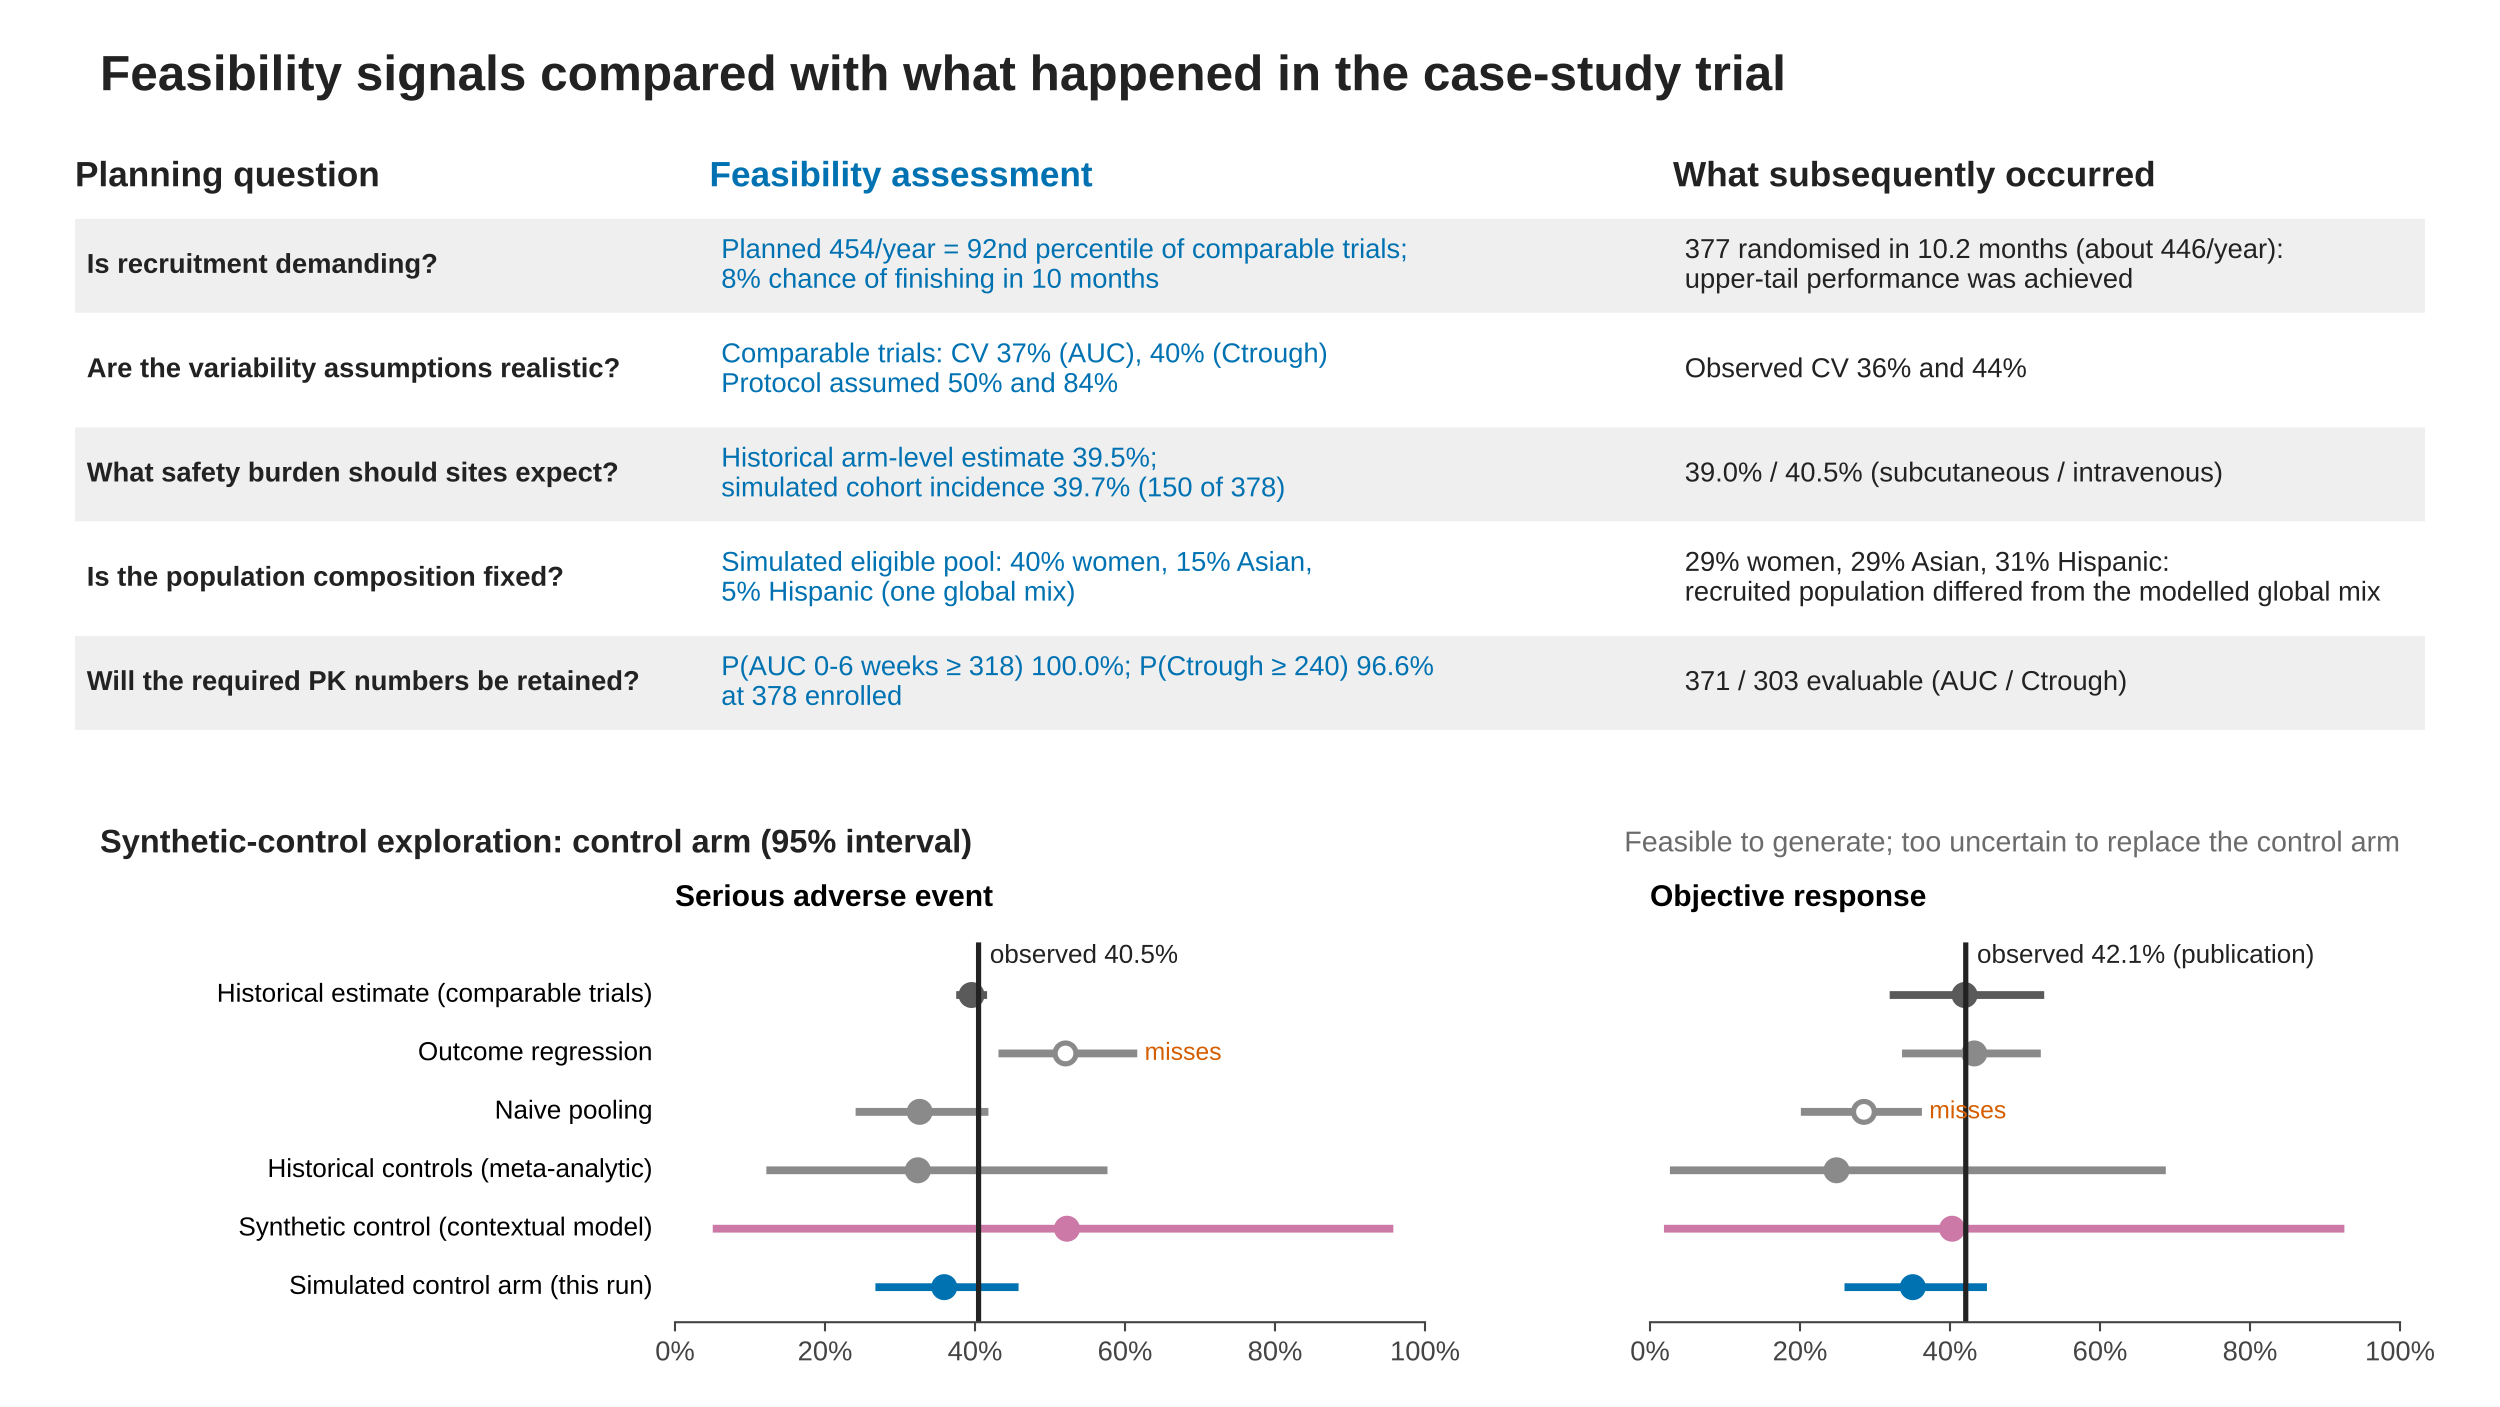
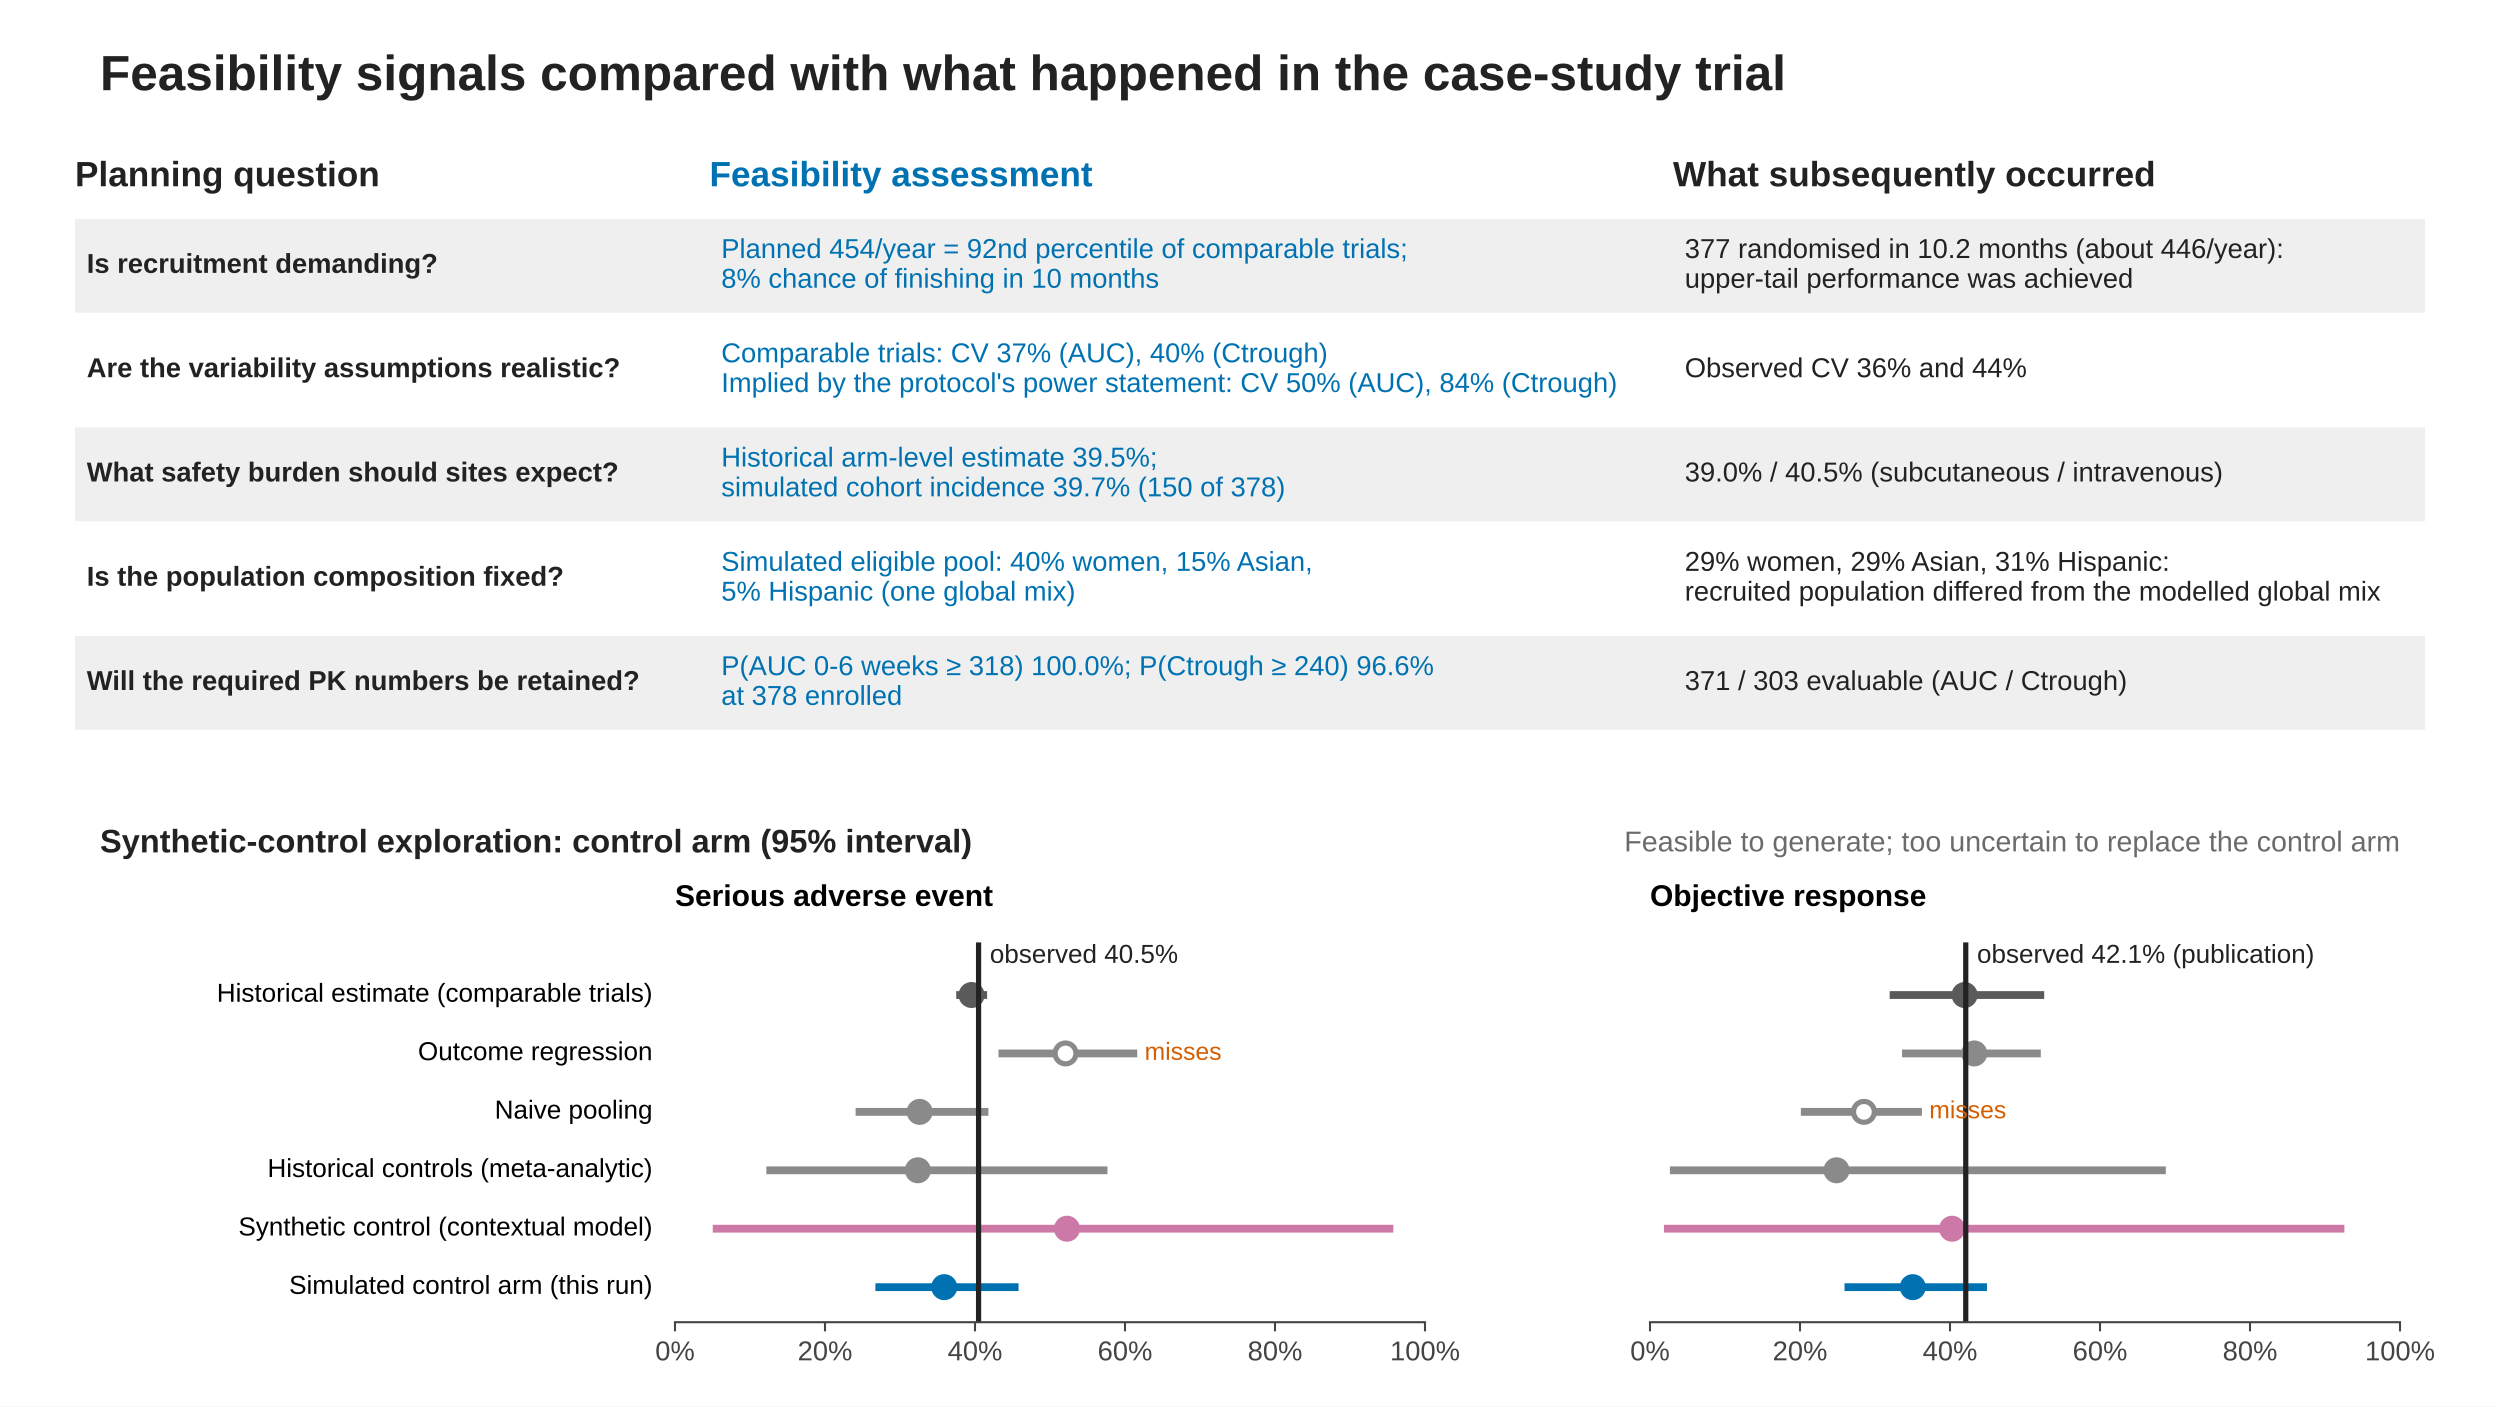
<svg xmlns="http://www.w3.org/2000/svg" xmlns:xlink="http://www.w3.org/1999/xlink" width="959.76pt" height="540pt" viewBox="0 0 959.76 540" version="1.1">
  <defs>
    <style type="text/css">*{stroke-linejoin: round; stroke-linecap: butt}</style>
  </defs>
  <g id="figure_1">
    <g id="patch_1">
      <path d="M 0 540  L 959.76 540  L 959.76 0  L 0 0  z " style="fill: #ffffff" />
    </g>
    <g id="axes_1">
      <g id="patch_2">
-         <path d="M 28.793 84.026  L 930.967 84.026  L 930.967 120.057  L 28.793 120.057  z " clip-path="url(#p54453f4d04)" style="fill: #efefef" />
+         <path d="M 28.793 84.026  L 930.967 84.026  L 930.967 120.057  L 28.793 120.057  z " clip-path="url(#pbb632c94e8)" style="fill: #efefef" />
      </g>
      <g id="patch_3">
-         <path d="M 28.793 124.06  L 930.967 124.06  L 930.967 160.091  L 28.793 160.091  z " clip-path="url(#p54453f4d04)" style="fill: #ffffff" />
+         <path d="M 28.793 124.06  L 930.967 124.06  L 930.967 160.091  L 28.793 160.091  z " clip-path="url(#pbb632c94e8)" style="fill: #ffffff" />
      </g>
      <g id="patch_4">
-         <path d="M 28.793 164.095  L 930.967 164.095  L 930.967 200.126  L 28.793 200.126  z " clip-path="url(#p54453f4d04)" style="fill: #efefef" />
+         <path d="M 28.793 164.095  L 930.967 164.095  L 930.967 200.126  L 28.793 200.126  z " clip-path="url(#pbb632c94e8)" style="fill: #efefef" />
      </g>
      <g id="patch_5">
-         <path d="M 28.793 204.129  L 930.967 204.129  L 930.967 240.16  L 28.793 240.16  z " clip-path="url(#p54453f4d04)" style="fill: #ffffff" />
+         <path d="M 28.793 204.129  L 930.967 204.129  L 930.967 240.16  L 28.793 240.16  z " clip-path="url(#pbb632c94e8)" style="fill: #ffffff" />
      </g>
      <g id="patch_6">
-         <path d="M 28.793 244.164  L 930.967 244.164  L 930.967 280.195  L 28.793 280.195  z " clip-path="url(#p54453f4d04)" style="fill: #efefef" />
+         <path d="M 28.793 244.164  L 930.967 244.164  L 930.967 280.195  L 28.793 280.195  z " clip-path="url(#pbb632c94e8)" style="fill: #efefef" />
      </g>
      <g id="text_1">
        <text style="font-weight: 700; font-size: 13.5px; font-family: 'Arial'; text-anchor: start; fill: #222222" x="28.793" y="71.506" transform="rotate(-0 28.7928 71.50559)">Planning question</text>
      </g>
      <g id="text_2">
        <text style="font-weight: 700; font-size: 13.5px; font-family: 'Arial'; text-anchor: start; fill: #0072b2" x="272.38" y="71.506" transform="rotate(-0 272.3799 71.50559)">Feasibility assessment</text>
      </g>
      <g id="text_3">
        <text style="font-weight: 700; font-size: 13.5px; font-family: 'Arial'; text-anchor: start; fill: #222222" x="642.271" y="71.506" transform="rotate(-0 642.2714 71.50559)">What subsequently occurred</text>
      </g>
      <g id="text_4">
        <text style="font-weight: 700; font-size: 10.5px; font-family: 'Arial'; text-anchor: start; fill: #222222" x="33.304" y="104.759" transform="rotate(-0 33.30367 104.7586)">Is recruitment demanding?</text>
      </g>
      <g id="text_5">
        <text style="font-size: 10.5px; font-family: 'Arial'; fill: #0072b2" transform="translate(276.8908 99.04447)">Planned 454/year = 92nd percentile of comparable trials;</text>
        <text style="font-size: 10.5px; font-family: 'Arial'; fill: #0072b2" transform="translate(276.8908 110.4727)">8% chance of finishing in 10 months</text>
      </g>
      <g id="text_6">
        <text style="font-size: 10.5px; font-family: 'Arial'; fill: #222222" transform="translate(646.7823 99.04457)">377 randomised in 10.2 months (about 446/year):</text>
        <text style="font-size: 10.5px; font-family: 'Arial'; fill: #222222" transform="translate(646.7823 110.4728)">upper-tail performance was achieved</text>
      </g>
      <g id="text_7">
        <text style="font-weight: 700; font-size: 10.5px; font-family: 'Arial'; text-anchor: start; fill: #222222" x="33.304" y="144.793" transform="rotate(-0 33.30367 144.793)">Are the variability assumptions realistic?</text>
      </g>
      <g id="text_8">
-         <text style="font-size: 10.5px; font-family: 'Arial'; fill: #0072b2" transform="translate(276.8908 139.0791)">Comparable trials: CV 37% (AUC), 40% (Ctrough)</text>
-         <text style="font-size: 10.5px; font-family: 'Arial'; fill: #0072b2" transform="translate(276.8908 150.5072)">Protocol assumed 50% and 84%</text>
+         <text style="font-size: 10.5px; font-family: 'Arial'; fill: #0072b2" transform="translate(276.8908 139.079)">Comparable trials: CV 37% (AUC), 40% (Ctrough)</text>
+         <text style="font-size: 10.5px; font-family: 'Arial'; fill: #0072b2" transform="translate(276.8908 150.5071)">Implied by the protocol's power statement: CV 50% (AUC), 84% (Ctrough)</text>
      </g>
      <g id="text_9">
        <text style="font-size: 10.5px; font-family: 'Arial'; text-anchor: start; fill: #222222" x="646.782" y="144.796" transform="rotate(-0 646.7823 144.7961)">Observed CV 36% and 44%</text>
      </g>
      <g id="text_10">
        <text style="font-weight: 700; font-size: 10.5px; font-family: 'Arial'; text-anchor: start; fill: #222222" x="33.304" y="184.828" transform="rotate(-0 33.30367 184.8275)">What safety burden should sites expect?</text>
      </g>
      <g id="text_11">
        <text style="font-size: 10.5px; font-family: 'Arial'; fill: #0072b2" transform="translate(276.8908 179.1135)">Historical arm-level estimate 39.5%;</text>
        <text style="font-size: 10.5px; font-family: 'Arial'; fill: #0072b2" transform="translate(276.8908 190.5415)">simulated cohort incidence 39.7% (150 of 378)</text>
      </g>
      <g id="text_12">
        <text style="font-size: 10.5px; font-family: 'Arial'; text-anchor: start; fill: #222222" x="646.782" y="184.828" transform="rotate(-0 646.7823 184.8275)">39.0% / 40.5% (subcutaneous / intravenous)</text>
      </g>
      <g id="text_13">
        <text style="font-weight: 700; font-size: 10.5px; font-family: 'Arial'; text-anchor: start; fill: #222222" x="33.304" y="224.862" transform="rotate(-0 33.30367 224.8621)">Is the population composition fixed?</text>
      </g>
      <g id="text_14">
        <text style="font-size: 10.5px; font-family: 'Arial'; fill: #0072b2" transform="translate(276.8908 219.1479)">Simulated eligible pool: 40% women, 15% Asian,</text>
        <text style="font-size: 10.5px; font-family: 'Arial'; fill: #0072b2" transform="translate(276.8908 230.5761)">5% Hispanic (one global mix)</text>
      </g>
      <g id="text_15">
        <text style="font-size: 10.5px; font-family: 'Arial'; fill: #222222" transform="translate(646.7823 219.148)">29% women, 29% Asian, 31% Hispanic:</text>
        <text style="font-size: 10.5px; font-family: 'Arial'; fill: #222222" transform="translate(646.7823 230.576)">recruited population differed from the modelled global mix</text>
      </g>
      <g id="text_16">
        <text style="font-weight: 700; font-size: 10.5px; font-family: 'Arial'; text-anchor: start; fill: #222222" x="33.304" y="264.897" transform="rotate(-0 33.30367 264.8966)">Will the required PK numbers be retained?</text>
      </g>
      <g id="text_17">
        <text style="font-size: 10.5px; font-family: 'Arial'; fill: #0072b2" transform="translate(276.8908 259.1825)">P(AUC 0-6 weeks ≥ 318) 100.0%; P(Ctrough ≥ 240) 96.6%</text>
        <text style="font-size: 10.5px; font-family: 'Arial'; fill: #0072b2" transform="translate(276.8908 270.6107)">at 378 enrolled</text>
      </g>
      <g id="text_18">
        <text style="font-size: 10.5px; font-family: 'Arial'; text-anchor: start; fill: #222222" x="646.782" y="264.896" transform="rotate(-0 646.7823 264.8965)">371 / 303 evaluable (AUC / Ctrough)</text>
      </g>
    </g>
    <g id="axes_2">
      <g id="patch_7">
        <path d="M 259.135 507.6  L 547.063 507.6  L 547.063 361.8  L 259.135 361.8  z " style="fill: #ffffff" />
      </g>
      <g id="matplotlib.axis_1">
        <g id="xtick_1">
          <g id="line2d_1">
            <defs>
-               <path id="me79527a968" d="M 0 0  L 0 3.5  " style="stroke: #444444; stroke-width: 0.8" />
+               <path id="m5afe2fa477" d="M 0 0  L 0 3.5  " style="stroke: #444444; stroke-width: 0.8" />
            </defs>
            <g>
-               <use xlink:href="#me79527a968" x="259.135" y="507.6" style="fill: #444444; stroke: #444444; stroke-width: 0.8" />
+               <use xlink:href="#m5afe2fa477" x="259.135" y="507.6" style="fill: #444444; stroke: #444444; stroke-width: 0.8" />
            </g>
          </g>
          <g id="text_19">
            <text style="font-size: 10.5px; font-family: 'Arial'; text-anchor: middle; fill: #444444" x="259.135" y="522.244" transform="rotate(-0 259.1352 522.2443)">0%</text>
          </g>
        </g>
        <g id="xtick_2">
          <g id="line2d_2">
            <g>
-               <use xlink:href="#me79527a968" x="316.721" y="507.6" style="fill: #444444; stroke: #444444; stroke-width: 0.8" />
+               <use xlink:href="#m5afe2fa477" x="316.721" y="507.6" style="fill: #444444; stroke: #444444; stroke-width: 0.8" />
            </g>
          </g>
          <g id="text_20">
            <text style="font-size: 10.5px; font-family: 'Arial'; text-anchor: middle; fill: #444444" x="316.721" y="522.244" transform="rotate(-0 316.7208 522.2443)">20%</text>
          </g>
        </g>
        <g id="xtick_3">
          <g id="line2d_3">
            <g>
-               <use xlink:href="#me79527a968" x="374.306" y="507.6" style="fill: #444444; stroke: #444444; stroke-width: 0.8" />
+               <use xlink:href="#m5afe2fa477" x="374.306" y="507.6" style="fill: #444444; stroke: #444444; stroke-width: 0.8" />
            </g>
          </g>
          <g id="text_21">
            <text style="font-size: 10.5px; font-family: 'Arial'; text-anchor: middle; fill: #444444" x="374.306" y="522.244" transform="rotate(-0 374.3064 522.2443)">40%</text>
          </g>
        </g>
        <g id="xtick_4">
          <g id="line2d_4">
            <g>
-               <use xlink:href="#me79527a968" x="431.892" y="507.6" style="fill: #444444; stroke: #444444; stroke-width: 0.8" />
+               <use xlink:href="#m5afe2fa477" x="431.892" y="507.6" style="fill: #444444; stroke: #444444; stroke-width: 0.8" />
            </g>
          </g>
          <g id="text_22">
            <text style="font-size: 10.5px; font-family: 'Arial'; text-anchor: middle; fill: #444444" x="431.892" y="522.244" transform="rotate(-0 431.892 522.2443)">60%</text>
          </g>
        </g>
        <g id="xtick_5">
          <g id="line2d_5">
            <g>
-               <use xlink:href="#me79527a968" x="489.478" y="507.6" style="fill: #444444; stroke: #444444; stroke-width: 0.8" />
+               <use xlink:href="#m5afe2fa477" x="489.478" y="507.6" style="fill: #444444; stroke: #444444; stroke-width: 0.8" />
            </g>
          </g>
          <g id="text_23">
            <text style="font-size: 10.5px; font-family: 'Arial'; text-anchor: middle; fill: #444444" x="489.478" y="522.244" transform="rotate(-0 489.4776 522.2443)">80%</text>
          </g>
        </g>
        <g id="xtick_6">
          <g id="line2d_6">
            <g>
-               <use xlink:href="#me79527a968" x="547.063" y="507.6" style="fill: #444444; stroke: #444444; stroke-width: 0.8" />
+               <use xlink:href="#m5afe2fa477" x="547.063" y="507.6" style="fill: #444444; stroke: #444444; stroke-width: 0.8" />
            </g>
          </g>
          <g id="text_24">
            <text style="font-size: 10.5px; font-family: 'Arial'; text-anchor: middle; fill: #444444" x="547.063" y="522.244" transform="rotate(-0 547.0632 522.2443)">100%</text>
          </g>
        </g>
      </g>
      <g id="matplotlib.axis_2" />
      <g id="line2d_7">
-         <path d="M 368.589 381.988  L 377.447 381.988  " clip-path="url(#p40ce3b2226)" style="fill: none; stroke: #5a5a5a; stroke-width: 3; stroke-linecap: square" />
+         <path d="M 368.589 381.988  L 377.447 381.988  " clip-path="url(#pe11c8e066f)" style="fill: none; stroke: #5a5a5a; stroke-width: 3; stroke-linecap: square" />
      </g>
      <g id="line2d_8">
        <defs>
-           <path id="m52ab4c3f67" d="M 0 4  C 1.061 4 2.078 3.579 2.828 2.828  C 3.579 2.078 4 1.061 4 0  C 4 -1.061 3.579 -2.078 2.828 -2.828  C 2.078 -3.579 1.061 -4 0 -4  C -1.061 -4 -2.078 -3.579 -2.828 -2.828  C -3.579 -2.078 -4 -1.061 -4 0  C -4 1.061 -3.579 2.078 -2.828 2.828  C -2.078 3.579 -1.061 4 0 4  z " style="stroke: #5a5a5a; stroke-width: 2" />
+           <path id="mb2415d79a4" d="M 0 4  C 1.061 4 2.078 3.579 2.828 2.828  C 3.579 2.078 4 1.061 4 0  C 4 -1.061 3.579 -2.078 2.828 -2.828  C 2.078 -3.579 1.061 -4 0 -4  C -1.061 -4 -2.078 -3.579 -2.828 -2.828  C -3.579 -2.078 -4 -1.061 -4 0  C -4 1.061 -3.579 2.078 -2.828 2.828  C -2.078 3.579 -1.061 4 0 4  z " style="stroke: #5a5a5a; stroke-width: 2" />
        </defs>
-         <g clip-path="url(#p40ce3b2226)">
-           <use xlink:href="#m52ab4c3f67" x="372.988" y="381.988" style="fill: #5a5a5a; stroke: #5a5a5a; stroke-width: 2" />
+         <g clip-path="url(#pe11c8e066f)">
+           <use xlink:href="#mb2415d79a4" x="372.988" y="381.988" style="fill: #5a5a5a; stroke: #5a5a5a; stroke-width: 2" />
        </g>
      </g>
      <g id="line2d_9">
-         <path d="M 384.818 404.418  L 435.091 404.418  " clip-path="url(#p40ce3b2226)" style="fill: none; stroke: #8a8a8a; stroke-width: 3; stroke-linecap: square" />
+         <path d="M 384.818 404.418  L 435.091 404.418  " clip-path="url(#pe11c8e066f)" style="fill: none; stroke: #8a8a8a; stroke-width: 3; stroke-linecap: square" />
      </g>
      <g id="line2d_10">
        <defs>
-           <path id="m1131852c77" d="M 0 4  C 1.061 4 2.078 3.579 2.828 2.828  C 3.579 2.078 4 1.061 4 0  C 4 -1.061 3.579 -2.078 2.828 -2.828  C 2.078 -3.579 1.061 -4 0 -4  C -1.061 -4 -2.078 -3.579 -2.828 -2.828  C -3.579 -2.078 -4 -1.061 -4 0  C -4 1.061 -3.579 2.078 -2.828 2.828  C -2.078 3.579 -1.061 4 0 4  z " style="stroke: #8a8a8a; stroke-width: 2" />
+           <path id="meb98019bd3" d="M 0 4  C 1.061 4 2.078 3.579 2.828 2.828  C 3.579 2.078 4 1.061 4 0  C 4 -1.061 3.579 -2.078 2.828 -2.828  C 2.078 -3.579 1.061 -4 0 -4  C -1.061 -4 -2.078 -3.579 -2.828 -2.828  C -3.579 -2.078 -4 -1.061 -4 0  C -4 1.061 -3.579 2.078 -2.828 2.828  C -2.078 3.579 -1.061 4 0 4  z " style="stroke: #8a8a8a; stroke-width: 2" />
        </defs>
-         <g clip-path="url(#p40ce3b2226)">
-           <use xlink:href="#m1131852c77" x="409.059" y="404.418" style="fill: #ffffff; stroke: #8a8a8a; stroke-width: 2" />
+         <g clip-path="url(#pe11c8e066f)">
+           <use xlink:href="#meb98019bd3" x="409.059" y="404.418" style="fill: #ffffff; stroke: #8a8a8a; stroke-width: 2" />
        </g>
      </g>
      <g id="line2d_11">
-         <path d="M 329.975 426.849  L 377.963 426.849  " clip-path="url(#p40ce3b2226)" style="fill: none; stroke: #8a8a8a; stroke-width: 3; stroke-linecap: square" />
+         <path d="M 329.975 426.849  L 377.963 426.849  " clip-path="url(#pe11c8e066f)" style="fill: none; stroke: #8a8a8a; stroke-width: 3; stroke-linecap: square" />
      </g>
      <g id="line2d_12">
        <defs>
-           <path id="m721f078082" d="M 0 4  C 1.061 4 2.078 3.579 2.828 2.828  C 3.579 2.078 4 1.061 4 0  C 4 -1.061 3.579 -2.078 2.828 -2.828  C 2.078 -3.579 1.061 -4 0 -4  C -1.061 -4 -2.078 -3.579 -2.828 -2.828  C -3.579 -2.078 -4 -1.061 -4 0  C -4 1.061 -3.579 2.078 -2.828 2.828  C -2.078 3.579 -1.061 4 0 4  z " style="stroke: #8a8a8a; stroke-width: 2" />
+           <path id="m1074467bf6" d="M 0 4  C 1.061 4 2.078 3.579 2.828 2.828  C 3.579 2.078 4 1.061 4 0  C 4 -1.061 3.579 -2.078 2.828 -2.828  C 2.078 -3.579 1.061 -4 0 -4  C -1.061 -4 -2.078 -3.579 -2.828 -2.828  C -3.579 -2.078 -4 -1.061 -4 0  C -4 1.061 -3.579 2.078 -2.828 2.828  C -2.078 3.579 -1.061 4 0 4  z " style="stroke: #8a8a8a; stroke-width: 2" />
        </defs>
-         <g clip-path="url(#p40ce3b2226)">
-           <use xlink:href="#m721f078082" x="353.058" y="426.849" style="fill: #8a8a8a; stroke: #8a8a8a; stroke-width: 2" />
+         <g clip-path="url(#pe11c8e066f)">
+           <use xlink:href="#m1074467bf6" x="353.058" y="426.849" style="fill: #8a8a8a; stroke: #8a8a8a; stroke-width: 2" />
        </g>
      </g>
      <g id="line2d_13">
-         <path d="M 295.697 449.28  L 423.665 449.28  " clip-path="url(#p40ce3b2226)" style="fill: none; stroke: #8a8a8a; stroke-width: 3; stroke-linecap: square" />
+         <path d="M 295.697 449.28  L 423.665 449.28  " clip-path="url(#pe11c8e066f)" style="fill: none; stroke: #8a8a8a; stroke-width: 3; stroke-linecap: square" />
      </g>
      <g id="line2d_14">
-         <g clip-path="url(#p40ce3b2226)">
-           <use xlink:href="#m721f078082" x="352.369" y="449.28" style="fill: #8a8a8a; stroke: #8a8a8a; stroke-width: 2" />
+         <g clip-path="url(#pe11c8e066f)">
+           <use xlink:href="#m1074467bf6" x="352.369" y="449.28" style="fill: #8a8a8a; stroke: #8a8a8a; stroke-width: 2" />
        </g>
      </g>
      <g id="line2d_15">
-         <path d="M 275.131 471.711  L 533.409 471.711  " clip-path="url(#p40ce3b2226)" style="fill: none; stroke: #cc79a7; stroke-width: 3; stroke-linecap: square" />
+         <path d="M 275.131 471.711  L 533.409 471.711  " clip-path="url(#pe11c8e066f)" style="fill: none; stroke: #cc79a7; stroke-width: 3; stroke-linecap: square" />
      </g>
      <g id="line2d_16">
        <defs>
-           <path id="m988fdffa60" d="M 0 4  C 1.061 4 2.078 3.579 2.828 2.828  C 3.579 2.078 4 1.061 4 0  C 4 -1.061 3.579 -2.078 2.828 -2.828  C 2.078 -3.579 1.061 -4 0 -4  C -1.061 -4 -2.078 -3.579 -2.828 -2.828  C -3.579 -2.078 -4 -1.061 -4 0  C -4 1.061 -3.579 2.078 -2.828 2.828  C -2.078 3.579 -1.061 4 0 4  z " style="stroke: #cc79a7; stroke-width: 2" />
+           <path id="m1482a510de" d="M 0 4  C 1.061 4 2.078 3.579 2.828 2.828  C 3.579 2.078 4 1.061 4 0  C 4 -1.061 3.579 -2.078 2.828 -2.828  C 2.078 -3.579 1.061 -4 0 -4  C -1.061 -4 -2.078 -3.579 -2.828 -2.828  C -3.579 -2.078 -4 -1.061 -4 0  C -4 1.061 -3.579 2.078 -2.828 2.828  C -2.078 3.579 -1.061 4 0 4  z " style="stroke: #cc79a7; stroke-width: 2" />
        </defs>
-         <g clip-path="url(#p40ce3b2226)">
-           <use xlink:href="#m988fdffa60" x="409.611" y="471.711" style="fill: #cc79a7; stroke: #cc79a7; stroke-width: 2" />
+         <g clip-path="url(#pe11c8e066f)">
+           <use xlink:href="#m1482a510de" x="409.611" y="471.711" style="fill: #cc79a7; stroke: #cc79a7; stroke-width: 2" />
        </g>
      </g>
      <g id="line2d_17">
-         <path d="M 337.567 494.142  L 389.531 494.142  " clip-path="url(#p40ce3b2226)" style="fill: none; stroke: #0072b2; stroke-width: 3; stroke-linecap: square" />
+         <path d="M 337.567 494.142  L 389.531 494.142  " clip-path="url(#pe11c8e066f)" style="fill: none; stroke: #0072b2; stroke-width: 3; stroke-linecap: square" />
      </g>
      <g id="line2d_18">
        <defs>
-           <path id="m7f3be0f278" d="M 0 4  C 1.061 4 2.078 3.579 2.828 2.828  C 3.579 2.078 4 1.061 4 0  C 4 -1.061 3.579 -2.078 2.828 -2.828  C 2.078 -3.579 1.061 -4 0 -4  C -1.061 -4 -2.078 -3.579 -2.828 -2.828  C -3.579 -2.078 -4 -1.061 -4 0  C -4 1.061 -3.579 2.078 -2.828 2.828  C -2.078 3.579 -1.061 4 0 4  z " style="stroke: #0072b2; stroke-width: 2" />
+           <path id="m03a215139a" d="M 0 4  C 1.061 4 2.078 3.579 2.828 2.828  C 3.579 2.078 4 1.061 4 0  C 4 -1.061 3.579 -2.078 2.828 -2.828  C 2.078 -3.579 1.061 -4 0 -4  C -1.061 -4 -2.078 -3.579 -2.828 -2.828  C -3.579 -2.078 -4 -1.061 -4 0  C -4 1.061 -3.579 2.078 -2.828 2.828  C -2.078 3.579 -1.061 4 0 4  z " style="stroke: #0072b2; stroke-width: 2" />
        </defs>
-         <g clip-path="url(#p40ce3b2226)">
-           <use xlink:href="#m7f3be0f278" x="362.494" y="494.142" style="fill: #0072b2; stroke: #0072b2; stroke-width: 2" />
+         <g clip-path="url(#pe11c8e066f)">
+           <use xlink:href="#m03a215139a" x="362.494" y="494.142" style="fill: #0072b2; stroke: #0072b2; stroke-width: 2" />
        </g>
      </g>
      <g id="line2d_19">
-         <path d="M 375.677 507.6  L 375.677 361.8  " clip-path="url(#p40ce3b2226)" style="fill: none; stroke: #222222; stroke-width: 2; stroke-linecap: square" />
+         <path d="M 375.677 507.6  L 375.677 361.8  " clip-path="url(#pe11c8e066f)" style="fill: none; stroke: #222222; stroke-width: 2; stroke-linecap: square" />
      </g>
      <g id="patch_8">
        <path d="M 259.135 507.6  L 547.063 507.6  " style="fill: none; stroke: #444444; stroke-width: 0.8; stroke-linejoin: miter; stroke-linecap: square" />
      </g>
      <g id="text_25">
        <text style="font-size: 10px; font-family: 'Arial'; text-anchor: end" x="250.497" y="384.575" transform="rotate(-0 250.4974 384.5755)">Historical estimate (comparable trials)</text>
      </g>
      <g id="text_26">
        <text style="font-size: 9.5px; font-family: 'Arial'; text-anchor: start; fill: #d55e00" x="439.41" y="406.877" transform="rotate(-0 439.4101 406.877)">misses</text>
      </g>
      <g id="text_27">
        <text style="font-size: 10px; font-family: 'Arial'; text-anchor: end" x="250.497" y="407.009" transform="rotate(-0 250.4974 407.0091)">Outcome regression</text>
      </g>
      <g id="text_28">
        <text style="font-size: 10px; font-family: 'Arial'; text-anchor: end" x="250.497" y="429.437" transform="rotate(-0 250.4974 429.437)">Naive pooling</text>
      </g>
      <g id="text_29">
        <text style="font-size: 10px; font-family: 'Arial'; text-anchor: end" x="250.497" y="451.868" transform="rotate(-0 250.4974 451.8678)">Historical controls (meta-analytic)</text>
      </g>
      <g id="text_30">
        <text style="font-size: 10px; font-family: 'Arial'; text-anchor: end" x="250.497" y="474.299" transform="rotate(-0 250.4974 474.2986)">Synthetic control (contextual model)</text>
      </g>
      <g id="text_31">
        <text style="font-size: 10px; font-family: 'Arial'; text-anchor: end" x="250.497" y="496.729" transform="rotate(-0 250.4974 496.7293)">Simulated control arm (this run)</text>
      </g>
      <g id="text_32">
        <text style="font-size: 10px; font-family: 'Arial'; text-anchor: start; fill: #222222" x="379.996" y="369.651" transform="rotate(-0 379.9964 369.6508)">observed 40.5%</text>
      </g>
      <g id="text_33">
        <text style="font-weight: 700; font-size: 11.5px; font-family: 'Arial'; text-anchor: start" x="259.135" y="347.8" transform="rotate(-0 259.1352 347.8)">Serious adverse event</text>
      </g>
    </g>
    <g id="axes_3">
      <g id="patch_9">
        <path d="M 633.442 507.6  L 921.37 507.6  L 921.37 361.8  L 633.442 361.8  z " style="fill: #ffffff" />
      </g>
      <g id="matplotlib.axis_3">
        <g id="xtick_7">
          <g id="line2d_20">
            <g>
-               <use xlink:href="#me79527a968" x="633.442" y="507.6" style="fill: #444444; stroke: #444444; stroke-width: 0.8" />
+               <use xlink:href="#m5afe2fa477" x="633.442" y="507.6" style="fill: #444444; stroke: #444444; stroke-width: 0.8" />
            </g>
          </g>
          <g id="text_34">
            <text style="font-size: 10.5px; font-family: 'Arial'; text-anchor: middle; fill: #444444" x="633.442" y="522.244" transform="rotate(-0 633.4416 522.2443)">0%</text>
          </g>
        </g>
        <g id="xtick_8">
          <g id="line2d_21">
            <g>
-               <use xlink:href="#me79527a968" x="691.027" y="507.6" style="fill: #444444; stroke: #444444; stroke-width: 0.8" />
+               <use xlink:href="#m5afe2fa477" x="691.027" y="507.6" style="fill: #444444; stroke: #444444; stroke-width: 0.8" />
            </g>
          </g>
          <g id="text_35">
            <text style="font-size: 10.5px; font-family: 'Arial'; text-anchor: middle; fill: #444444" x="691.027" y="522.244" transform="rotate(-0 691.0272 522.2443)">20%</text>
          </g>
        </g>
        <g id="xtick_9">
          <g id="line2d_22">
            <g>
-               <use xlink:href="#me79527a968" x="748.613" y="507.6" style="fill: #444444; stroke: #444444; stroke-width: 0.8" />
+               <use xlink:href="#m5afe2fa477" x="748.613" y="507.6" style="fill: #444444; stroke: #444444; stroke-width: 0.8" />
            </g>
          </g>
          <g id="text_36">
            <text style="font-size: 10.5px; font-family: 'Arial'; text-anchor: middle; fill: #444444" x="748.613" y="522.244" transform="rotate(-0 748.6128 522.2443)">40%</text>
          </g>
        </g>
        <g id="xtick_10">
          <g id="line2d_23">
            <g>
-               <use xlink:href="#me79527a968" x="806.198" y="507.6" style="fill: #444444; stroke: #444444; stroke-width: 0.8" />
+               <use xlink:href="#m5afe2fa477" x="806.198" y="507.6" style="fill: #444444; stroke: #444444; stroke-width: 0.8" />
            </g>
          </g>
          <g id="text_37">
            <text style="font-size: 10.5px; font-family: 'Arial'; text-anchor: middle; fill: #444444" x="806.198" y="522.244" transform="rotate(-0 806.1984 522.2443)">60%</text>
          </g>
        </g>
        <g id="xtick_11">
          <g id="line2d_24">
            <g>
-               <use xlink:href="#me79527a968" x="863.784" y="507.6" style="fill: #444444; stroke: #444444; stroke-width: 0.8" />
+               <use xlink:href="#m5afe2fa477" x="863.784" y="507.6" style="fill: #444444; stroke: #444444; stroke-width: 0.8" />
            </g>
          </g>
          <g id="text_38">
            <text style="font-size: 10.5px; font-family: 'Arial'; text-anchor: middle; fill: #444444" x="863.784" y="522.244" transform="rotate(-0 863.784 522.2443)">80%</text>
          </g>
        </g>
        <g id="xtick_12">
          <g id="line2d_25">
            <g>
-               <use xlink:href="#me79527a968" x="921.37" y="507.6" style="fill: #444444; stroke: #444444; stroke-width: 0.8" />
+               <use xlink:href="#m5afe2fa477" x="921.37" y="507.6" style="fill: #444444; stroke: #444444; stroke-width: 0.8" />
            </g>
          </g>
          <g id="text_39">
            <text style="font-size: 10.5px; font-family: 'Arial'; text-anchor: middle; fill: #444444" x="921.37" y="522.244" transform="rotate(-0 921.3696 522.2443)">100%</text>
          </g>
        </g>
      </g>
      <g id="matplotlib.axis_4" />
      <g id="line2d_26">
-         <path d="M 726.955 381.988  L 783.274 381.988  " clip-path="url(#pb3260fe86a)" style="fill: none; stroke: #5a5a5a; stroke-width: 3; stroke-linecap: square" />
+         <path d="M 726.955 381.988  L 783.274 381.988  " clip-path="url(#p28a17e5e27)" style="fill: none; stroke: #5a5a5a; stroke-width: 3; stroke-linecap: square" />
      </g>
      <g id="line2d_27">
-         <g clip-path="url(#pb3260fe86a)">
-           <use xlink:href="#m52ab4c3f67" x="754.204" y="381.988" style="fill: #5a5a5a; stroke: #5a5a5a; stroke-width: 2" />
+         <g clip-path="url(#p28a17e5e27)">
+           <use xlink:href="#mb2415d79a4" x="754.204" y="381.988" style="fill: #5a5a5a; stroke: #5a5a5a; stroke-width: 2" />
        </g>
      </g>
      <g id="line2d_28">
-         <path d="M 731.703 404.418  L 781.976 404.418  " clip-path="url(#pb3260fe86a)" style="fill: none; stroke: #8a8a8a; stroke-width: 3; stroke-linecap: square" />
+         <path d="M 731.703 404.418  L 781.976 404.418  " clip-path="url(#p28a17e5e27)" style="fill: none; stroke: #8a8a8a; stroke-width: 3; stroke-linecap: square" />
      </g>
      <g id="line2d_29">
-         <g clip-path="url(#pb3260fe86a)">
-           <use xlink:href="#m721f078082" x="757.917" y="404.418" style="fill: #8a8a8a; stroke: #8a8a8a; stroke-width: 2" />
+         <g clip-path="url(#p28a17e5e27)">
+           <use xlink:href="#m1074467bf6" x="757.917" y="404.418" style="fill: #8a8a8a; stroke: #8a8a8a; stroke-width: 2" />
        </g>
      </g>
      <g id="line2d_30">
-         <path d="M 692.855 426.849  L 736.33 426.849  " clip-path="url(#pb3260fe86a)" style="fill: none; stroke: #8a8a8a; stroke-width: 3; stroke-linecap: square" />
+         <path d="M 692.855 426.849  L 736.33 426.849  " clip-path="url(#p28a17e5e27)" style="fill: none; stroke: #8a8a8a; stroke-width: 3; stroke-linecap: square" />
      </g>
      <g id="line2d_31">
-         <g clip-path="url(#pb3260fe86a)">
-           <use xlink:href="#m1131852c77" x="715.572" y="426.849" style="fill: #ffffff; stroke: #8a8a8a; stroke-width: 2" />
+         <g clip-path="url(#p28a17e5e27)">
+           <use xlink:href="#meb98019bd3" x="715.572" y="426.849" style="fill: #ffffff; stroke: #8a8a8a; stroke-width: 2" />
        </g>
      </g>
      <g id="line2d_32">
-         <path d="M 642.582 449.28  L 829.964 449.28  " clip-path="url(#pb3260fe86a)" style="fill: none; stroke: #8a8a8a; stroke-width: 3; stroke-linecap: square" />
+         <path d="M 642.582 449.28  L 829.964 449.28  " clip-path="url(#p28a17e5e27)" style="fill: none; stroke: #8a8a8a; stroke-width: 3; stroke-linecap: square" />
      </g>
      <g id="line2d_33">
-         <g clip-path="url(#pb3260fe86a)">
-           <use xlink:href="#m721f078082" x="705.044" y="449.28" style="fill: #8a8a8a; stroke: #8a8a8a; stroke-width: 2" />
+         <g clip-path="url(#p28a17e5e27)">
+           <use xlink:href="#m1074467bf6" x="705.044" y="449.28" style="fill: #8a8a8a; stroke: #8a8a8a; stroke-width: 2" />
        </g>
      </g>
      <g id="line2d_34">
-         <path d="M 640.297 471.711  L 898.518 471.711  " clip-path="url(#pb3260fe86a)" style="fill: none; stroke: #cc79a7; stroke-width: 3; stroke-linecap: square" />
+         <path d="M 640.297 471.711  L 898.518 471.711  " clip-path="url(#p28a17e5e27)" style="fill: none; stroke: #cc79a7; stroke-width: 3; stroke-linecap: square" />
      </g>
      <g id="line2d_35">
-         <g clip-path="url(#pb3260fe86a)">
-           <use xlink:href="#m988fdffa60" x="749.412" y="471.711" style="fill: #cc79a7; stroke: #cc79a7; stroke-width: 2" />
+         <g clip-path="url(#p28a17e5e27)">
+           <use xlink:href="#m1482a510de" x="749.412" y="471.711" style="fill: #cc79a7; stroke: #cc79a7; stroke-width: 2" />
        </g>
      </g>
      <g id="line2d_36">
-         <path d="M 709.609 494.142  L 761.308 494.142  " clip-path="url(#pb3260fe86a)" style="fill: none; stroke: #0072b2; stroke-width: 3; stroke-linecap: square" />
+         <path d="M 709.609 494.142  L 761.308 494.142  " clip-path="url(#p28a17e5e27)" style="fill: none; stroke: #0072b2; stroke-width: 3; stroke-linecap: square" />
      </g>
      <g id="line2d_37">
-         <g clip-path="url(#pb3260fe86a)">
-           <use xlink:href="#m7f3be0f278" x="734.332" y="494.142" style="fill: #0072b2; stroke: #0072b2; stroke-width: 2" />
+         <g clip-path="url(#p28a17e5e27)">
+           <use xlink:href="#m03a215139a" x="734.332" y="494.142" style="fill: #0072b2; stroke: #0072b2; stroke-width: 2" />
        </g>
      </g>
      <g id="line2d_38">
-         <path d="M 754.659 507.6  L 754.659 361.8  " clip-path="url(#pb3260fe86a)" style="fill: none; stroke: #222222; stroke-width: 2; stroke-linecap: square" />
+         <path d="M 754.659 507.6  L 754.659 361.8  " clip-path="url(#p28a17e5e27)" style="fill: none; stroke: #222222; stroke-width: 2; stroke-linecap: square" />
      </g>
      <g id="patch_10">
        <path d="M 633.442 507.6  L 921.37 507.6  " style="fill: none; stroke: #444444; stroke-width: 0.8; stroke-linejoin: miter; stroke-linecap: square" />
      </g>
      <g id="text_40">
        <text style="font-size: 9.5px; font-family: 'Arial'; text-anchor: start; fill: #d55e00" x="740.649" y="429.308" transform="rotate(-0 740.6491 429.3077)">misses</text>
      </g>
      <g id="text_41">
        <text style="font-size: 10px; font-family: 'Arial'; text-anchor: start; fill: #222222" x="758.978" y="369.651" transform="rotate(-0 758.9782 369.6508)">observed 42.1% (publication)</text>
      </g>
      <g id="text_42">
        <text style="font-weight: 700; font-size: 11.5px; font-family: 'Arial'; text-anchor: start" x="633.442" y="347.8" transform="rotate(-0 633.4416 347.8)">Objective response</text>
      </g>
    </g>
    <g id="text_43">
      <text style="font-weight: 700; font-size: 19px; font-family: 'Arial'; text-anchor: start; fill: #222222" x="38.39" y="34.617" transform="rotate(-0 38.3904 34.61681)">Feasibility signals compared with what happened in the case-study trial</text>
    </g>
    <g id="text_44">
      <text style="font-weight: 700; font-size: 12.5px; font-family: 'Arial'; text-anchor: start; fill: #222222" x="38.39" y="327.235" transform="rotate(-0 38.3904 327.2347)">Synthetic-control exploration: control arm (95% interval)</text>
    </g>
    <g id="text_45">
      <text style="font-size: 11px; font-family: 'Arial'; text-anchor: end; fill: #6b6b6b" x="921.37" y="326.847" transform="rotate(-0 921.3696 326.8466)">Feasible to generate; too uncertain to replace the control arm</text>
    </g>
  </g>
  <defs>
-     <clipPath id="p54453f4d04">
+     <clipPath id="pbb632c94e8">
      <rect x="28.793" y="54" width="902.174" height="232.2" />
    </clipPath>
-     <clipPath id="p40ce3b2226">
+     <clipPath id="pe11c8e066f">
      <rect x="259.135" y="361.8" width="287.928" height="145.8" />
    </clipPath>
-     <clipPath id="pb3260fe86a">
+     <clipPath id="p28a17e5e27">
      <rect x="633.442" y="361.8" width="287.928" height="145.8" />
    </clipPath>
  </defs>
</svg>
